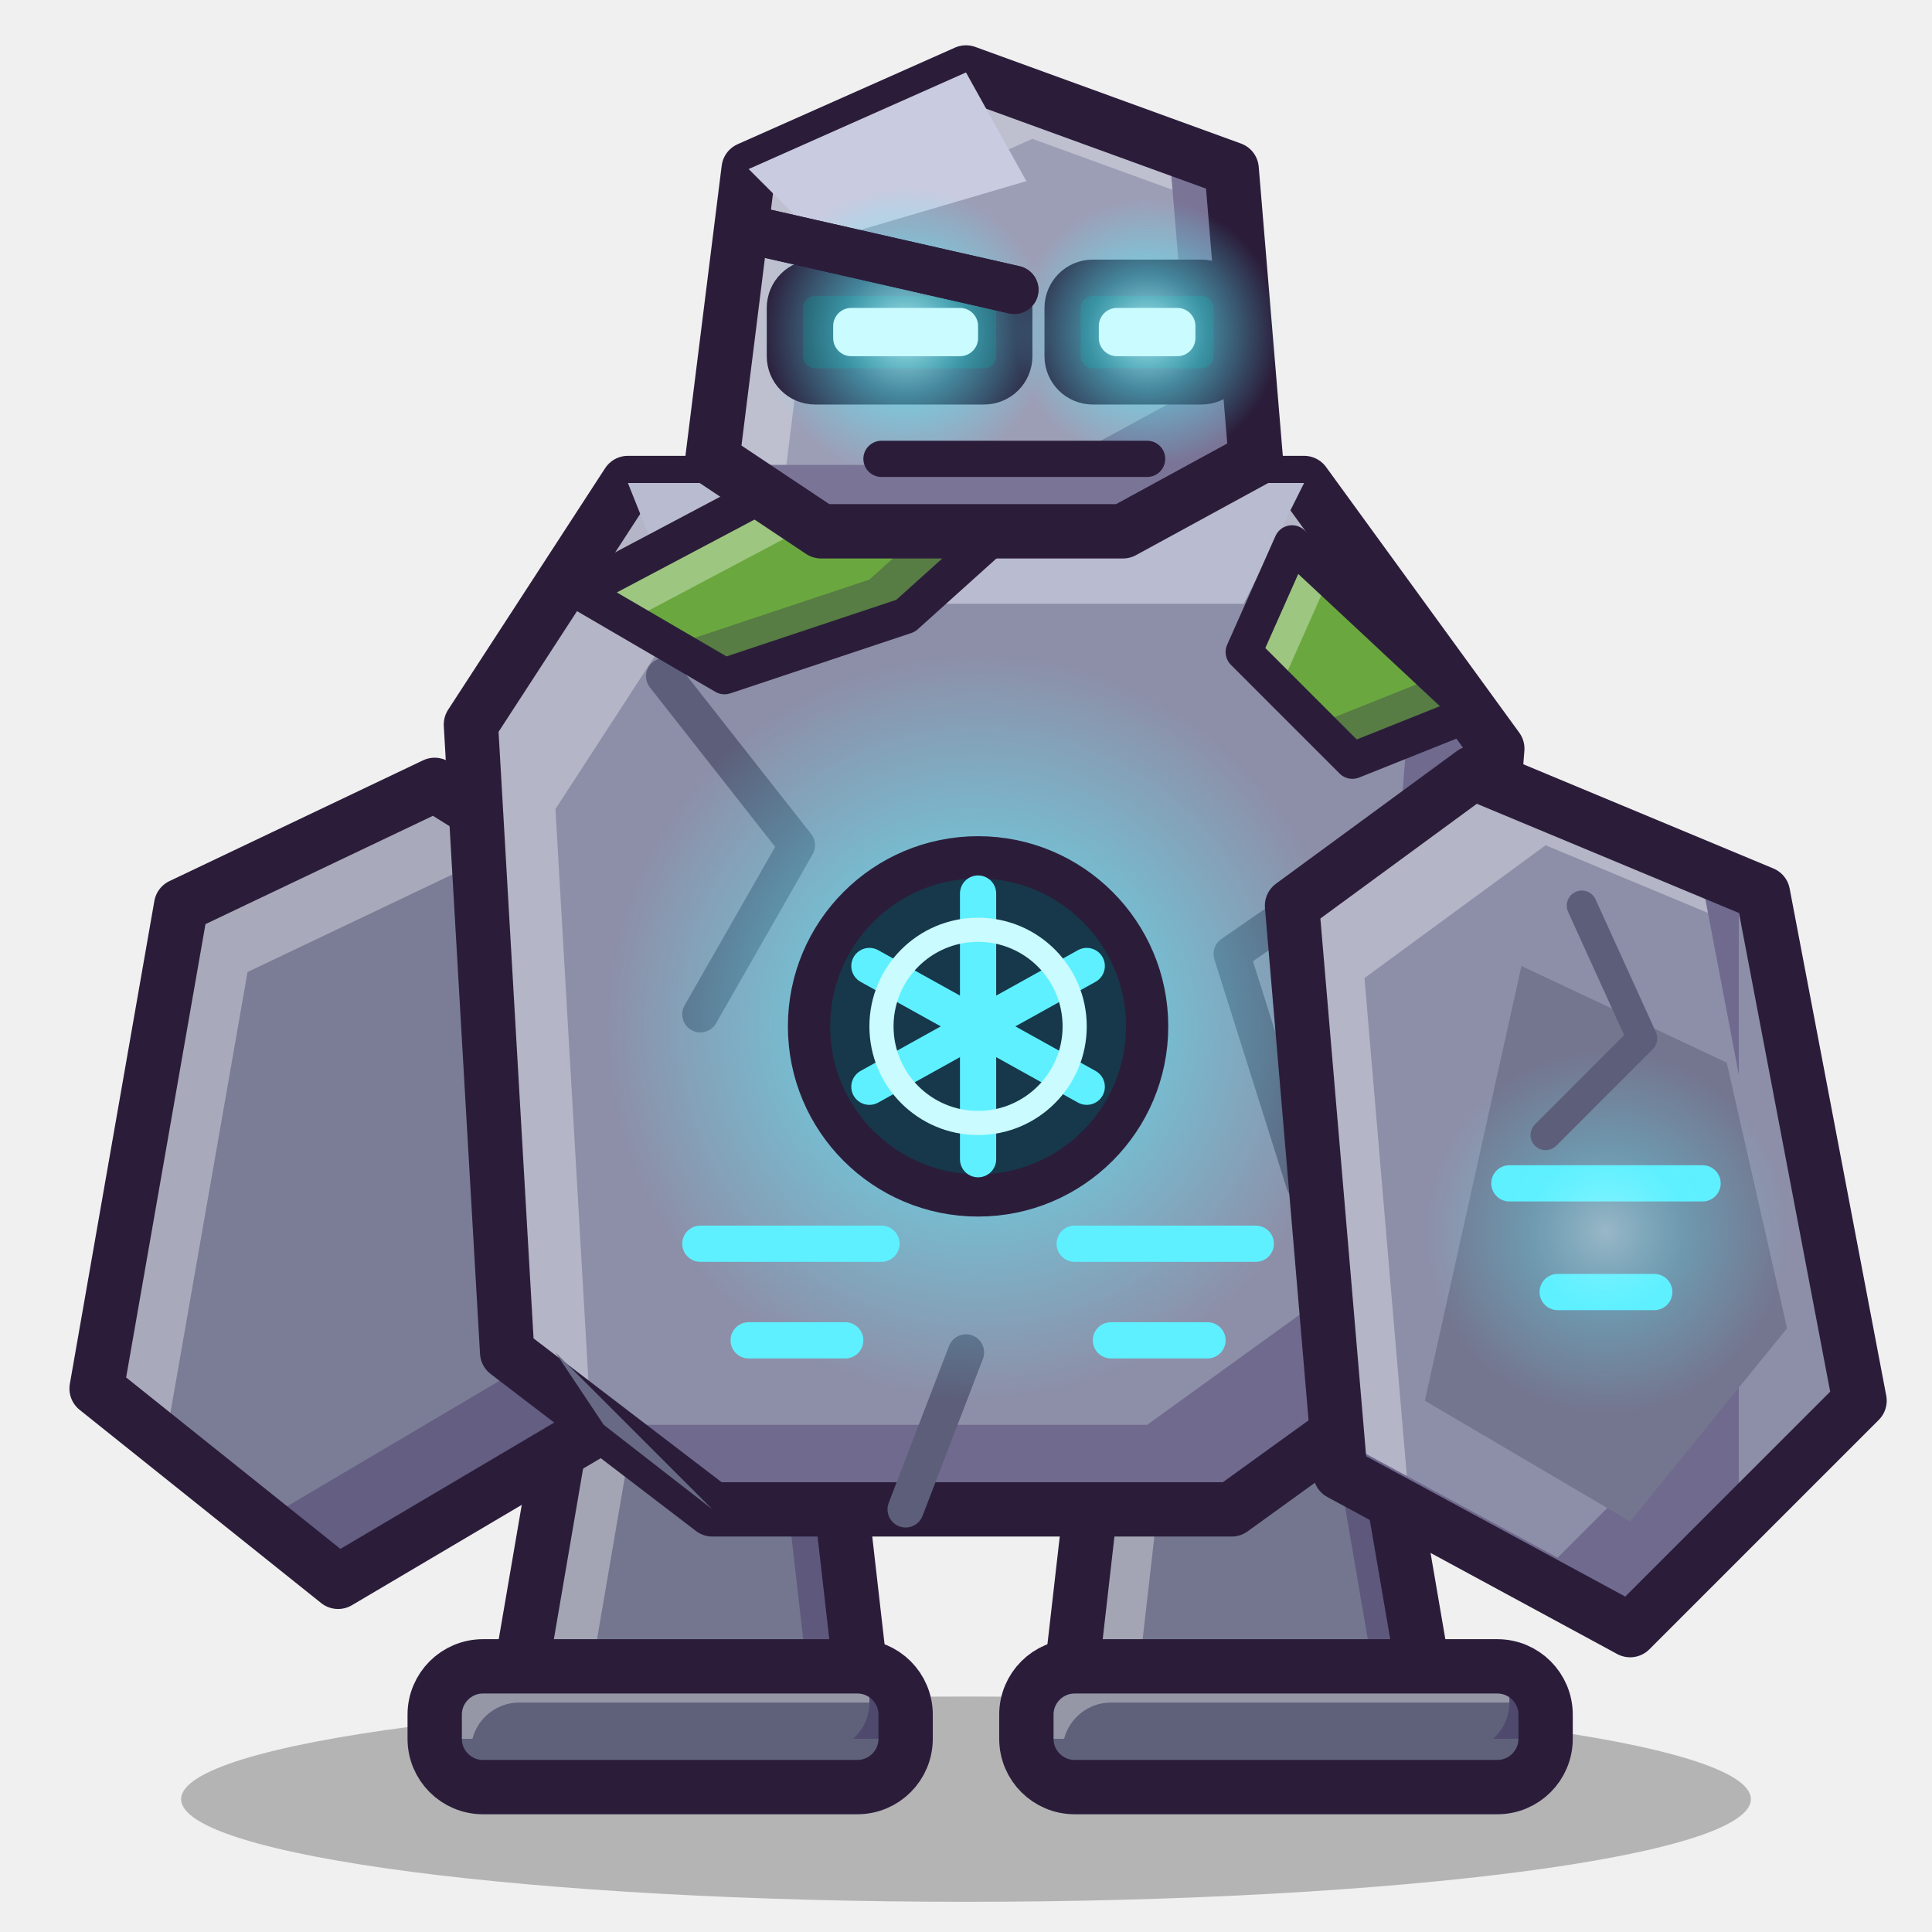
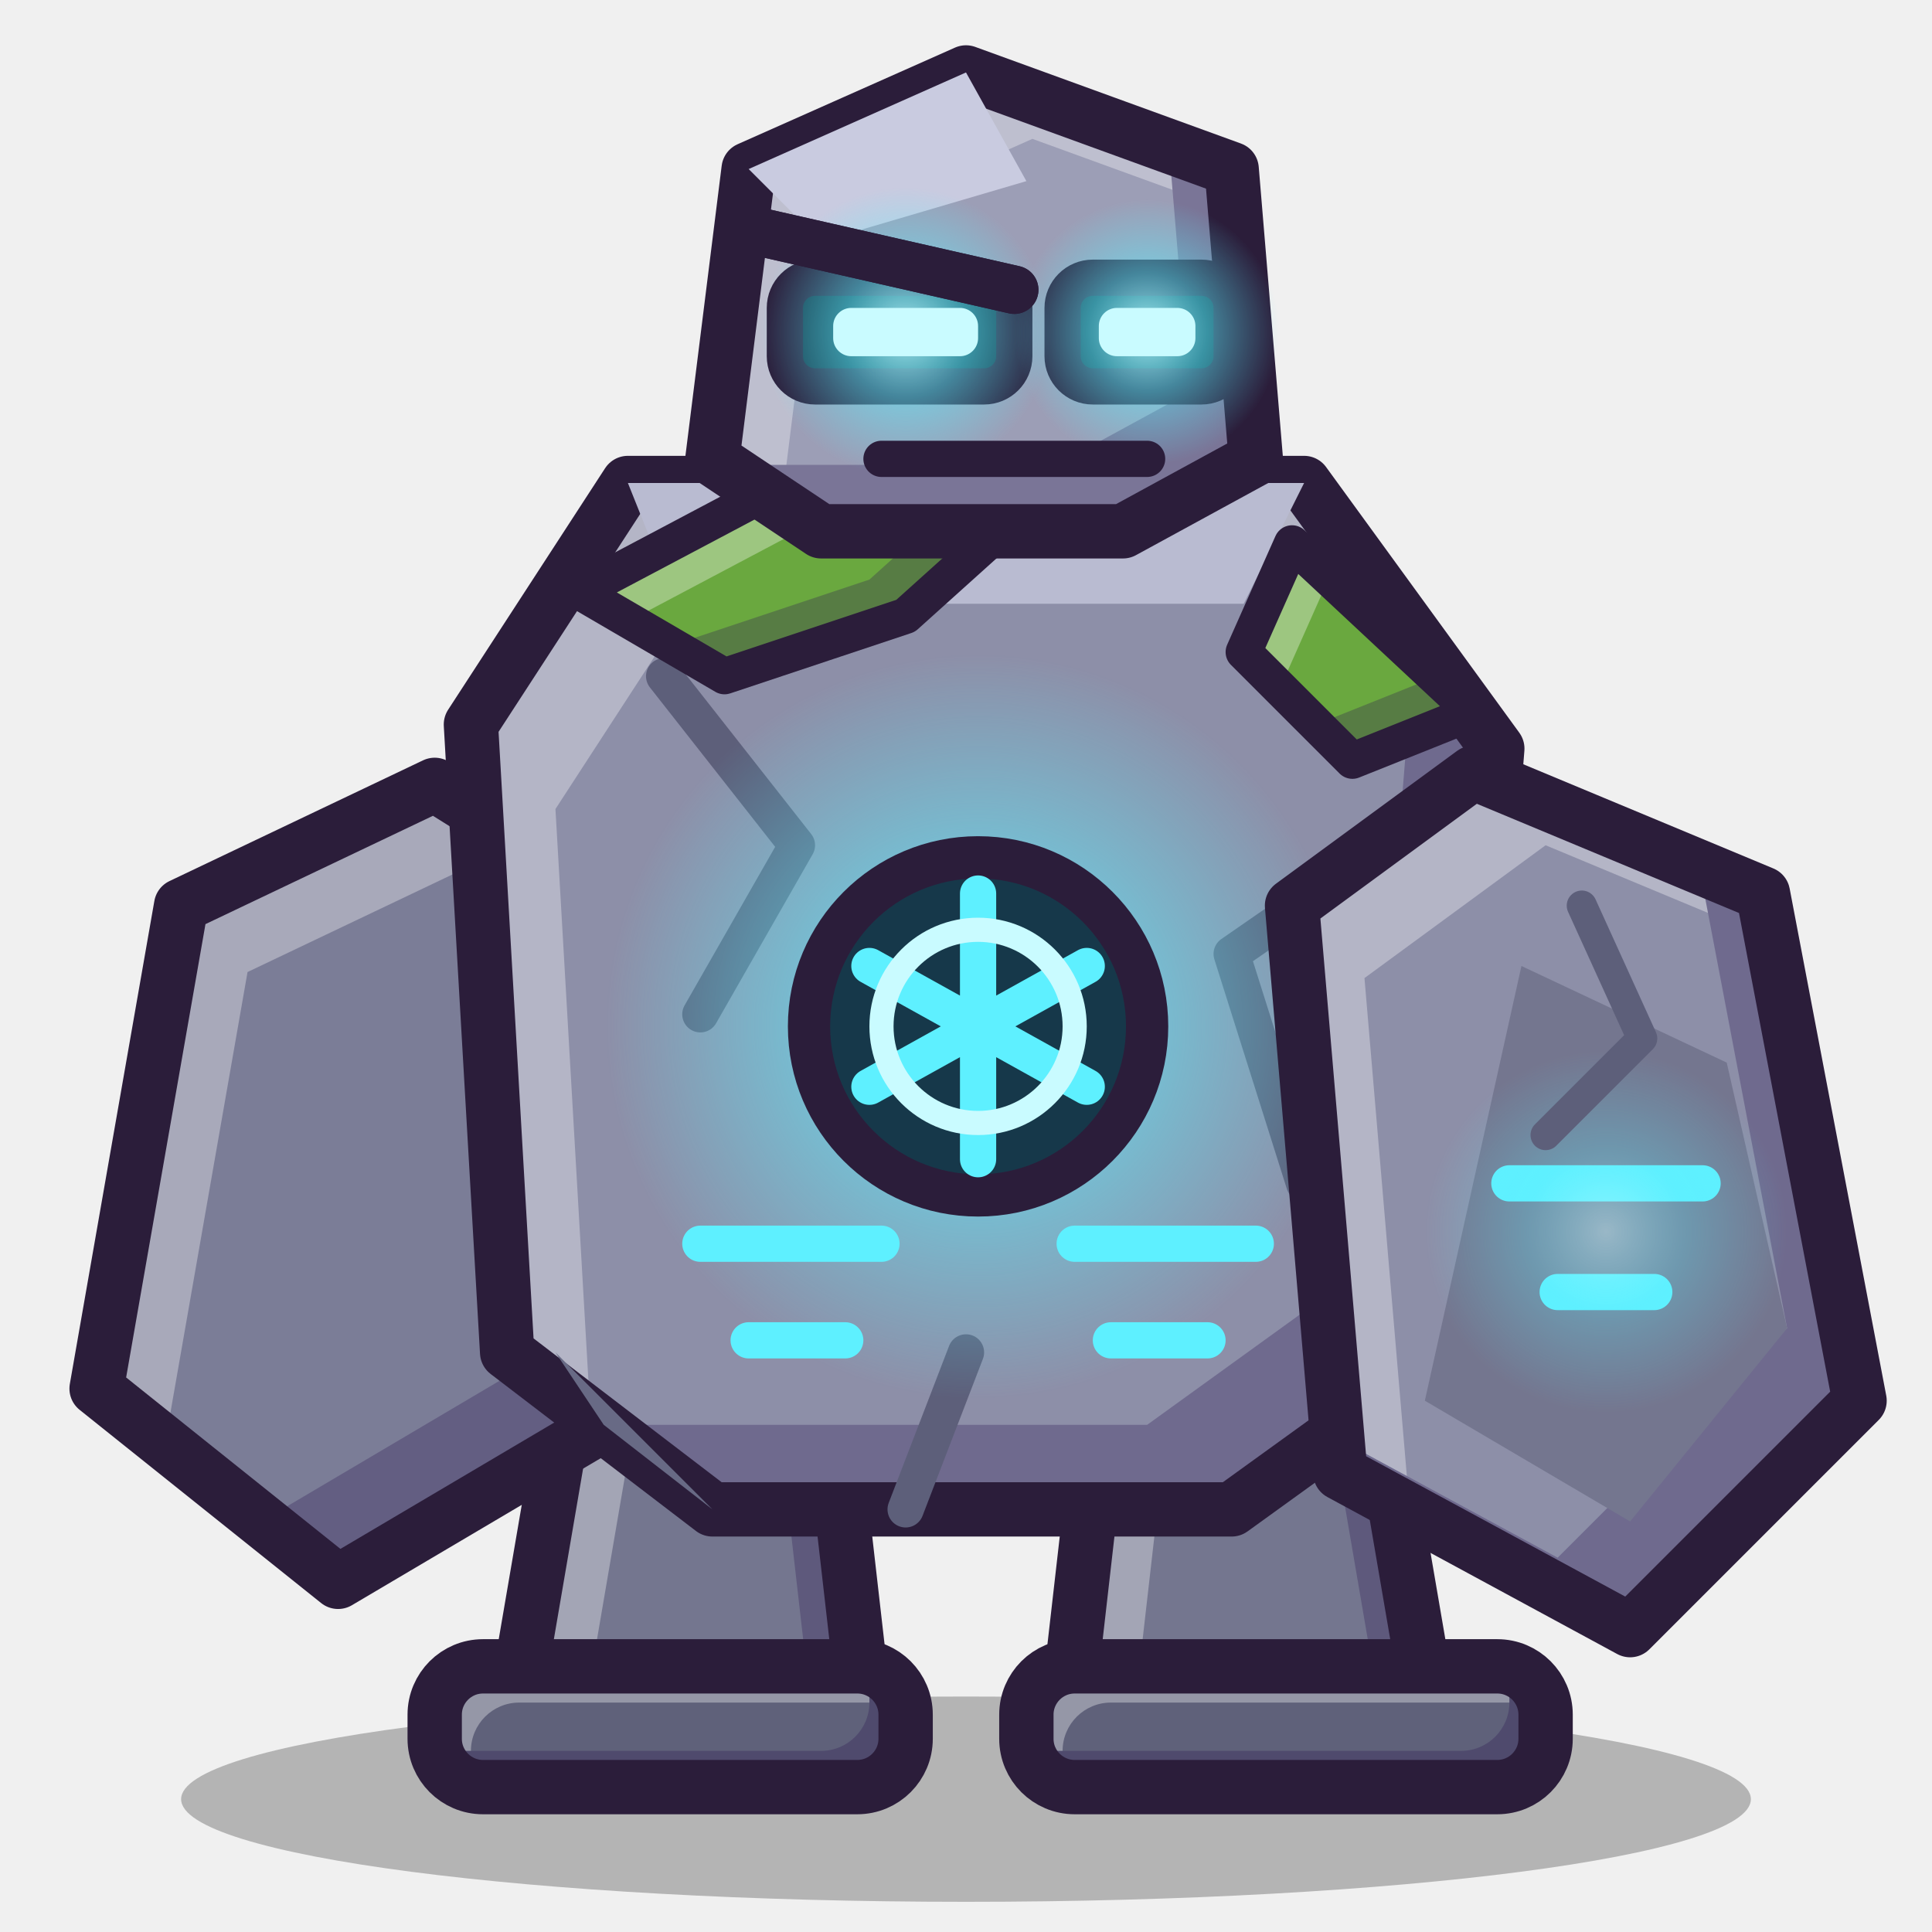
<svg xmlns="http://www.w3.org/2000/svg" width="320" height="320" viewBox="0 0 320 320">
  <defs>
    <path id="sg0" d="M96 220L136 220L144 290L84 290Z" />
-     <mask id="sg0h" maskUnits="userSpaceOnUse" width="320" height="320">
-       <rect width="320" height="320" fill="#fff" />
-       <use href="#sg0" transform="translate(10 10)" fill="#000" />
+     <mask id="sg0h">
+       <rect x="-9" y="-9" width="338" height="338" fill="#fff" />
+       <use href="#sg0" transform="translate(10 10)" />
    </mask>
-     <mask id="sg0s" maskUnits="userSpaceOnUse" width="320" height="320">
-       <rect width="320" height="320" fill="#fff" />
-       <use href="#sg0" transform="translate(-10 -10)" fill="#000" />
+     <mask id="sg0s">
+       <rect x="-9" y="-9" width="338" height="338" fill="#fff" />
+       <use href="#sg0" transform="translate(-10 -10)" />
    </mask>
    <path id="sg1" d="M184 220L226 220L238 290L176 290Z" />
-     <mask id="sg1h" maskUnits="userSpaceOnUse" width="320" height="320">
-       <rect width="320" height="320" fill="#fff" />
-       <use href="#sg1" transform="translate(10 10)" fill="#000" />
+     <mask id="sg1h">
+       <rect x="-9" y="-9" width="338" height="338" fill="#fff" />
+       <use href="#sg1" transform="translate(10 10)" />
    </mask>
-     <mask id="sg1s" maskUnits="userSpaceOnUse" width="320" height="320">
-       <rect width="320" height="320" fill="#fff" />
-       <use href="#sg1" transform="translate(-10 -10)" fill="#000" />
+     <mask id="sg1s">
+       <rect x="-9" y="-9" width="338" height="338" fill="#fff" />
+       <use href="#sg1" transform="translate(-10 -10)" />
    </mask>
    <path id="sg2" d="M80 276h62a8 8 0 0 1 8 8v4a8 8 0 0 1 -8 8h-62a8 8 0 0 1 -8 -8v-4a8 8 0 0 1 8 -8z" />
-     <mask id="sg2h" maskUnits="userSpaceOnUse" width="320" height="320">
-       <rect width="320" height="320" fill="#fff" />
-       <use href="#sg2" transform="translate(6 6)" fill="#000" />
+     <mask id="sg2h">
+       <rect x="-9" y="-9" width="338" height="338" fill="#fff" />
+       <use href="#sg2" transform="translate(6 6)" />
    </mask>
-     <mask id="sg2s" maskUnits="userSpaceOnUse" width="320" height="320">
-       <rect width="320" height="320" fill="#fff" />
-       <use href="#sg2" transform="translate(-6 -6)" fill="#000" />
+     <mask id="sg2s">
+       <rect x="-9" y="-9" width="338" height="338" fill="#fff" />
+       <use href="#sg2" transform="translate(-6 -6)" />
    </mask>
    <path id="sg3" d="M178 276h70a8 8 0 0 1 8 8v4a8 8 0 0 1 -8 8h-70a8 8 0 0 1 -8 -8v-4a8 8 0 0 1 8 -8z" />
-     <mask id="sg3h" maskUnits="userSpaceOnUse" width="320" height="320">
-       <rect width="320" height="320" fill="#fff" />
-       <use href="#sg3" transform="translate(6 6)" fill="#000" />
+     <mask id="sg3h">
+       <rect x="-9" y="-9" width="338" height="338" fill="#fff" />
+       <use href="#sg3" transform="translate(6 6)" />
    </mask>
-     <mask id="sg3s" maskUnits="userSpaceOnUse" width="320" height="320">
-       <rect width="320" height="320" fill="#fff" />
-       <use href="#sg3" transform="translate(-6 -6)" fill="#000" />
+     <mask id="sg3s">
+       <rect x="-9" y="-9" width="338" height="338" fill="#fff" />
+       <use href="#sg3" transform="translate(-6 -6)" />
    </mask>
    <path id="sg4" d="M72 130L30 150L16 230L56 262L100 236L104 150Z" />
-     <mask id="sg4h" maskUnits="userSpaceOnUse" width="320" height="320">
-       <rect width="320" height="320" fill="#fff" />
-       <use href="#sg4" transform="translate(11 11)" fill="#000" />
+     <mask id="sg4h">
+       <rect x="-9" y="-9" width="338" height="338" fill="#fff" />
+       <use href="#sg4" transform="translate(11 11)" />
    </mask>
-     <mask id="sg4s" maskUnits="userSpaceOnUse" width="320" height="320">
-       <rect width="320" height="320" fill="#fff" />
-       <use href="#sg4" transform="translate(-11 -11)" fill="#000" />
+     <mask id="sg4s">
+       <rect x="-9" y="-9" width="338" height="338" fill="#fff" />
+       <use href="#sg4" transform="translate(-11 -11)" />
    </mask>
    <path id="sg5" d="M78 120L104 80L216 80L248 124L240 224L204 250L118 250L84 224Z" />
-     <mask id="sg5h" maskUnits="userSpaceOnUse" width="320" height="320">
-       <rect width="320" height="320" fill="#fff" />
-       <use href="#sg5" transform="translate(14 14)" fill="#000" />
+     <mask id="sg5h">
+       <rect x="-9" y="-9" width="338" height="338" fill="#fff" />
+       <use href="#sg5" transform="translate(14 14)" />
    </mask>
-     <mask id="sg5s" maskUnits="userSpaceOnUse" width="320" height="320">
-       <rect width="320" height="320" fill="#fff" />
-       <use href="#sg5" transform="translate(-14 -14)" fill="#000" />
+     <mask id="sg5s">
+       <rect x="-9" y="-9" width="338" height="338" fill="#fff" />
+       <use href="#sg5" transform="translate(-14 -14)" />
    </mask>
-     <path id="sg6" d="M104 80L216 80L206 100L112 100Z" />
-     <path id="sg7" d="M92 224L118 250L100 236Z" />
-     <path id="sg8" d="M96 98L130 80L170 84L150 102L120 112Z" />
-     <mask id="sg8h" maskUnits="userSpaceOnUse" width="320" height="320">
-       <rect width="320" height="320" fill="#fff" />
-       <use href="#sg8" transform="translate(6 6)" fill="#000" />
+     <path id="sg6" d="M96 98L130 80L170 84L150 102L120 112Z" />
+     <mask id="sg6h">
+       <rect x="-9" y="-9" width="338" height="338" fill="#fff" />
+       <use href="#sg6" transform="translate(6 6)" />
    </mask>
-     <mask id="sg8s" maskUnits="userSpaceOnUse" width="320" height="320">
-       <rect width="320" height="320" fill="#fff" />
-       <use href="#sg8" transform="translate(-6 -6)" fill="#000" />
+     <mask id="sg6s">
+       <rect x="-9" y="-9" width="338" height="338" fill="#fff" />
+       <use href="#sg6" transform="translate(-6 -6)" />
    </mask>
-     <path id="sg9" d="M214 90L244 118L224 126L206 108Z" />
-     <mask id="sg9h" maskUnits="userSpaceOnUse" width="320" height="320">
-       <rect width="320" height="320" fill="#fff" />
-       <use href="#sg9" transform="translate(6 6)" fill="#000" />
+     <path id="sg7" d="M214 90L244 118L224 126L206 108Z" />
+     <mask id="sg7h">
+       <rect x="-9" y="-9" width="338" height="338" fill="#fff" />
+       <use href="#sg7" transform="translate(6 6)" />
    </mask>
-     <mask id="sg9s" maskUnits="userSpaceOnUse" width="320" height="320">
-       <rect width="320" height="320" fill="#fff" />
-       <use href="#sg9" transform="translate(-6 -6)" fill="#000" />
+     <mask id="sg7s">
+       <rect x="-9" y="-9" width="338" height="338" fill="#fff" />
+       <use href="#sg7" transform="translate(-6 -6)" />
+     </mask>
+     <radialGradient id="sg8">
+       <stop offset="0" stop-color="#bff9ff" stop-opacity="0.9" />
+       <stop offset=".45" stop-color="#5ef0ff" stop-opacity="0.495" />
+       <stop offset="1" stop-color="#5ef0ff" stop-opacity="0" />
+     </radialGradient>
+     <path id="sg9" d="M118 76L124 28L160 12L204 28L208 76L186 88L136 88Z" />
+     <mask id="sg9h">
+       <rect x="-9" y="-9" width="338" height="338" fill="#fff" />
+       <use href="#sg9" transform="translate(11 11)" />
+     </mask>
+     <mask id="sg9s">
+       <rect x="-9" y="-9" width="338" height="338" fill="#fff" />
+       <use href="#sg9" transform="translate(-11 -11)" />
    </mask>
    <radialGradient id="sga">
      <stop offset="0" stop-color="#bff9ff" stop-opacity="0.9" />
      <stop offset=".45" stop-color="#5ef0ff" stop-opacity="0.495" />
      <stop offset="1" stop-color="#5ef0ff" stop-opacity="0" />
    </radialGradient>
-     <path id="sgb" d="M134 170a28 28 0 1 0 56 0a28 28 0 1 0 -56 0z" />
-     <path id="sgc" d="M118 76L124 28L160 12L204 28L208 76L186 88L136 88Z" />
-     <mask id="sgch" maskUnits="userSpaceOnUse" width="320" height="320">
-       <rect width="320" height="320" fill="#fff" />
-       <use href="#sgc" transform="translate(11 11)" fill="#000" />
-     </mask>
-     <mask id="sgcs" maskUnits="userSpaceOnUse" width="320" height="320">
-       <rect width="320" height="320" fill="#fff" />
-       <use href="#sgc" transform="translate(-11 -11)" fill="#000" />
-     </mask>
-     <path id="sgd" d="M124 28L160 12L170 30L136 40Z" />
-     <path id="sge" d="M135 46h28a5 5 0 0 1 5 5v8a5 5 0 0 1 -5 5h-28a5 5 0 0 1 -5 -5v-8a5 5 0 0 1 5 -5z" />
-     <path id="sgf" d="M181 46h18a5 5 0 0 1 5 5v8a5 5 0 0 1 -5 5h-18a5 5 0 0 1 -5 -5v-8a5 5 0 0 1 5 -5z" />
-     <radialGradient id="sgg">
+     <radialGradient id="sgb">
      <stop offset="0" stop-color="#bff9ff" stop-opacity="0.9" />
      <stop offset=".45" stop-color="#5ef0ff" stop-opacity="0.495" />
      <stop offset="1" stop-color="#5ef0ff" stop-opacity="0" />
    </radialGradient>
-     <radialGradient id="sgh">
-       <stop offset="0" stop-color="#bff9ff" stop-opacity="0.9" />
-       <stop offset=".45" stop-color="#5ef0ff" stop-opacity="0.495" />
-       <stop offset="1" stop-color="#5ef0ff" stop-opacity="0" />
-     </radialGradient>
-     <path id="sgi" d="M141 51h18a3 3 0 0 1 3 3v2a3 3 0 0 1 -3 3h-18a3 3 0 0 1 -3 -3v-2a3 3 0 0 1 3 -3z" />
-     <path id="sgj" d="M185 51h10a3 3 0 0 1 3 3v2a3 3 0 0 1 -3 3h-10a3 3 0 0 1 -3 -3v-2a3 3 0 0 1 3 -3z" />
-     <path id="sgk" d="M244 128L292 148L308 232L270 270L222 244L214 150Z" />
-     <mask id="sgkh" maskUnits="userSpaceOnUse" width="320" height="320">
-       <rect width="320" height="320" fill="#fff" />
-       <use href="#sgk" transform="translate(12 12)" fill="#000" />
+     <path id="sgc" d="M244 128L292 148L308 232L270 270L222 244L214 150Z" />
+     <mask id="sgch">
+       <rect x="-9" y="-9" width="338" height="338" fill="#fff" />
+       <use href="#sgc" transform="translate(12 12)" />
    </mask>
-     <mask id="sgks" maskUnits="userSpaceOnUse" width="320" height="320">
-       <rect width="320" height="320" fill="#fff" />
-       <use href="#sgk" transform="translate(-12 -12)" fill="#000" />
+     <mask id="sgcs">
+       <rect x="-9" y="-9" width="338" height="338" fill="#fff" />
+       <use href="#sgc" transform="translate(-12 -12)" />
    </mask>
-     <path id="sgl" d="M252 160L286 176L296 220L270 252L236 232Z" />
-     <radialGradient id="sgm">
+     <radialGradient id="sgd">
      <stop offset="0" stop-color="#bff9ff" stop-opacity="0.5" />
      <stop offset=".45" stop-color="#5ef0ff" stop-opacity="0.275" />
      <stop offset="1" stop-color="#5ef0ff" stop-opacity="0" />
    </radialGradient>
  </defs>
  <g stroke-linejoin="round" stroke-linecap="round">
    <ellipse cx="160" cy="298" rx="130" ry="17" fill="#000" opacity="0.25" />
    <use href="#sg0" fill="#74768f" />
    <use href="#sg0" fill="#a3a5b5" mask="url(#sg0h)" />
    <use href="#sg0" fill="#5e597c" mask="url(#sg0s)" />
    <use href="#sg0" fill="none" stroke="#2b1d3a" stroke-width="9" />
    <use href="#sg1" fill="#74768f" />
    <use href="#sg1" fill="#a3a5b5" mask="url(#sg1h)" />
    <use href="#sg1" fill="#5e597c" mask="url(#sg1s)" />
    <use href="#sg1" fill="none" stroke="#2b1d3a" stroke-width="9" />
    <use href="#sg2" fill="#5f617a" />
    <use href="#sg2" fill="#9597a7" mask="url(#sg2h)" />
    <use href="#sg2" fill="#4f4a6d" mask="url(#sg2s)" />
    <use href="#sg2" fill="none" stroke="#2b1d3a" stroke-width="9" />
    <use href="#sg3" fill="#5f617a" />
    <use href="#sg3" fill="#9597a7" mask="url(#sg3h)" />
    <use href="#sg3" fill="#4f4a6d" mask="url(#sg3s)" />
    <use href="#sg3" fill="none" stroke="#2b1d3a" stroke-width="9" />
    <use href="#sg4" fill="#7b7d97" />
    <use href="#sg4" fill="#a8a9ba" mask="url(#sg4h)" />
    <use href="#sg4" fill="#635e82" mask="url(#sg4s)" />
    <use href="#sg4" fill="none" stroke="#2b1d3a" stroke-width="9" />
    <use href="#sg5" fill="#8d8fa8" />
    <use href="#sg5" fill="#b4b5c6" mask="url(#sg5h)" />
    <use href="#sg5" fill="#6f6a8e" mask="url(#sg5s)" />
    <use href="#sg5" fill="none" stroke="#2b1d3a" stroke-width="9" />
-     <use href="#sg6" fill="#b9bbd1" />
-     <use href="#sg7" fill="#686a85" />
+     <path d="M104 80L216 80L206 100L112 100Z" fill="#b9bbd1" />
+     <path d="M92 224L118 250L100 236Z" fill="#686a85" />
    <path d="M110 112L132 140L116 168M230 140L204 158L216 196M150 250L160 224" fill="none" stroke="#5d5f7a" stroke-width="6" />
-     <use href="#sg8" fill="#6aa83f" />
-     <use href="#sg8" fill="#9dc680" mask="url(#sg8h)" />
-     <use href="#sg8" fill="#577c44" mask="url(#sg8s)" />
-     <use href="#sg8" fill="none" stroke="#2b1d3a" stroke-width="6" />
-     <use href="#sg9" fill="#6aa83f" />
-     <use href="#sg9" fill="#9dc680" mask="url(#sg9h)" />
-     <use href="#sg9" fill="#577c44" mask="url(#sg9s)" />
-     <use href="#sg9" fill="none" stroke="#2b1d3a" stroke-width="6" />
-     <circle cx="162" cy="170" r="62" fill="url(#sga)" />
-     <use href="#sgb" fill="#16384a" />
-     <use href="#sgb" fill="none" stroke="#2b1d3a" stroke-width="7" />
+     <use href="#sg6" fill="#6aa83f" />
+     <use href="#sg6" fill="#9dc680" mask="url(#sg6h)" />
+     <use href="#sg6" fill="#577c44" mask="url(#sg6s)" />
+     <use href="#sg6" fill="none" stroke="#2b1d3a" stroke-width="6" />
+     <use href="#sg7" fill="#6aa83f" />
+     <use href="#sg7" fill="#9dc680" mask="url(#sg7h)" />
+     <use href="#sg7" fill="#577c44" mask="url(#sg7s)" />
+     <use href="#sg7" fill="none" stroke="#2b1d3a" stroke-width="6" />
+     <circle cx="162" cy="170" r="62" fill="url(#sg8)" />
+     <path d="M134 170a28 28 0 1 0 56 0a28 28 0 1 0 -56 0z" fill="#16384a" stroke="#2b1d3a" stroke-width="7" />
    <path d="M162 148V192M144 160L180 180M180 160L144 180" fill="none" stroke="#5ef0ff" stroke-width="6" />
    <path d="M146 170a16 16 0 1 0 32 0a16 16 0 1 0 -32 0z" fill="none" stroke="#c9fbff" stroke-width="4" />
    <path d="M116 206H146M178 206H208M124 222H140M184 222H200" fill="none" stroke="#5ef0ff" stroke-width="6" />
-     <use href="#sgc" fill="#9c9eb6" />
-     <use href="#sgc" fill="#bebfcf" mask="url(#sgch)" />
-     <use href="#sgc" fill="#7a7597" mask="url(#sgcs)" />
-     <use href="#sgc" fill="none" stroke="#2b1d3a" stroke-width="9" />
-     <use href="#sgd" fill="#c9cbe0" />
-     <use href="#sge" fill="#16384a" />
-     <use href="#sge" fill="none" stroke="#2b1d3a" stroke-width="6" />
-     <use href="#sgf" fill="#16384a" />
-     <use href="#sgf" fill="none" stroke="#2b1d3a" stroke-width="6" />
-     <circle cx="150" cy="55" r="24" fill="url(#sgg)" />
-     <circle cx="190" cy="55" r="22" fill="url(#sgh)" />
-     <use href="#sgi" fill="#c9fbff" />
-     <use href="#sgj" fill="#c9fbff" />
+     <use href="#sg9" fill="#9c9eb6" />
+     <use href="#sg9" fill="#bebfcf" mask="url(#sg9h)" />
+     <use href="#sg9" fill="#7a7597" mask="url(#sg9s)" />
+     <use href="#sg9" fill="none" stroke="#2b1d3a" stroke-width="9" />
+     <path d="M124 28L160 12L170 30L136 40Z" fill="#c9cbe0" />
+     <path d="M135 46h28a5 5 0 0 1 5 5v8a5 5 0 0 1 -5 5h-28a5 5 0 0 1 -5 -5v-8a5 5 0 0 1 5 -5z" fill="#16384a" stroke="#2b1d3a" stroke-width="6" />
+     <path d="M181 46h18a5 5 0 0 1 5 5v8a5 5 0 0 1 -5 5h-18a5 5 0 0 1 -5 -5v-8a5 5 0 0 1 5 -5z" fill="#16384a" stroke="#2b1d3a" stroke-width="6" />
+     <circle cx="150" cy="55" r="24" fill="url(#sga)" />
+     <circle cx="190" cy="55" r="22" fill="url(#sgb)" />
+     <path d="M141 51h18a3 3 0 0 1 3 3v2a3 3 0 0 1 -3 3h-18a3 3 0 0 1 -3 -3v-2a3 3 0 0 1 3 -3z" fill="#c9fbff" />
+     <path d="M185 51h10a3 3 0 0 1 3 3v2a3 3 0 0 1 -3 3h-10a3 3 0 0 1 -3 -3v-2a3 3 0 0 1 3 -3z" fill="#c9fbff" />
    <path d="M124 38L168 48" fill="none" stroke="#2b1d3a" stroke-width="8" />
    <path d="M124 38L168 48" fill="none" stroke="#2b1d3a" stroke-width="8" />
    <path d="M146 76H190" fill="none" stroke="#2b1d3a" stroke-width="6" />
-     <use href="#sgk" fill="#8d8fa8" />
-     <use href="#sgk" fill="#b4b5c6" mask="url(#sgkh)" />
-     <use href="#sgk" fill="#6f6a8e" mask="url(#sgks)" />
-     <use href="#sgk" fill="none" stroke="#2b1d3a" stroke-width="9" />
-     <use href="#sgl" fill="#74768f" />
+     <use href="#sgc" fill="#8d8fa8" />
+     <use href="#sgc" fill="#b4b5c6" mask="url(#sgch)" />
+     <use href="#sgc" fill="#6f6a8e" mask="url(#sgcs)" />
+     <use href="#sgc" fill="none" stroke="#2b1d3a" stroke-width="9" />
+     <path d="M252 160L286 176L296 220L270 252L236 232Z" fill="#74768f" />
    <path d="M250 196H282M258 214H274" fill="none" stroke="#5ef0ff" stroke-width="6" />
-     <circle cx="266" cy="204" r="30" fill="url(#sgm)" />
+     <circle cx="266" cy="204" r="30" fill="url(#sgd)" />
    <path d="M262 150L272 172L256 188" fill="none" stroke="#5d5f7a" stroke-width="5" />
  </g>
</svg>
